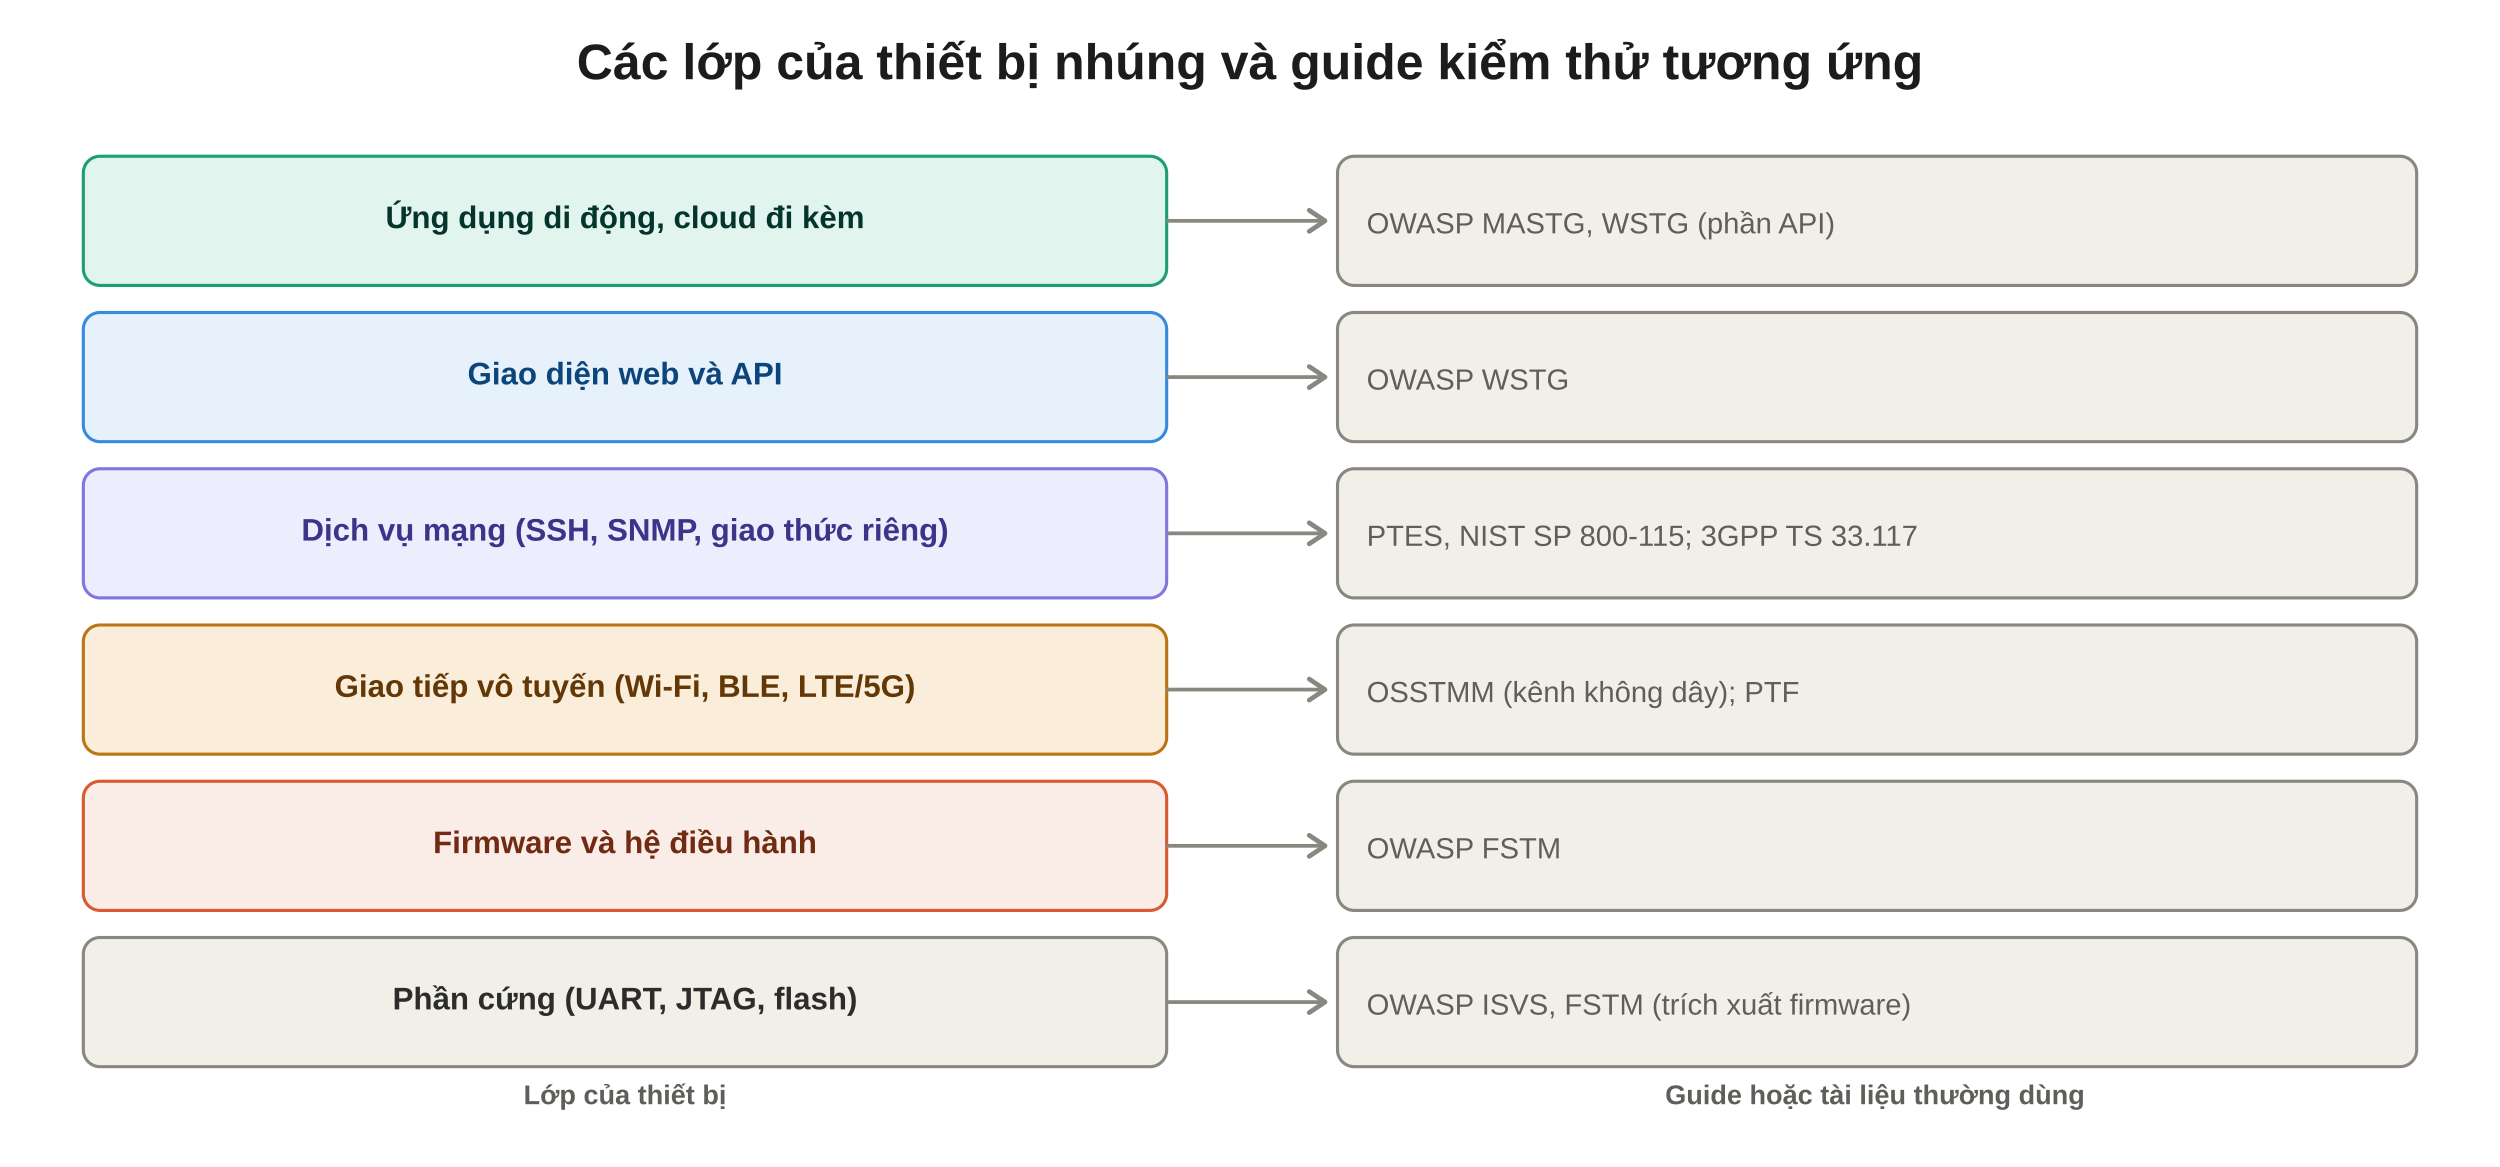
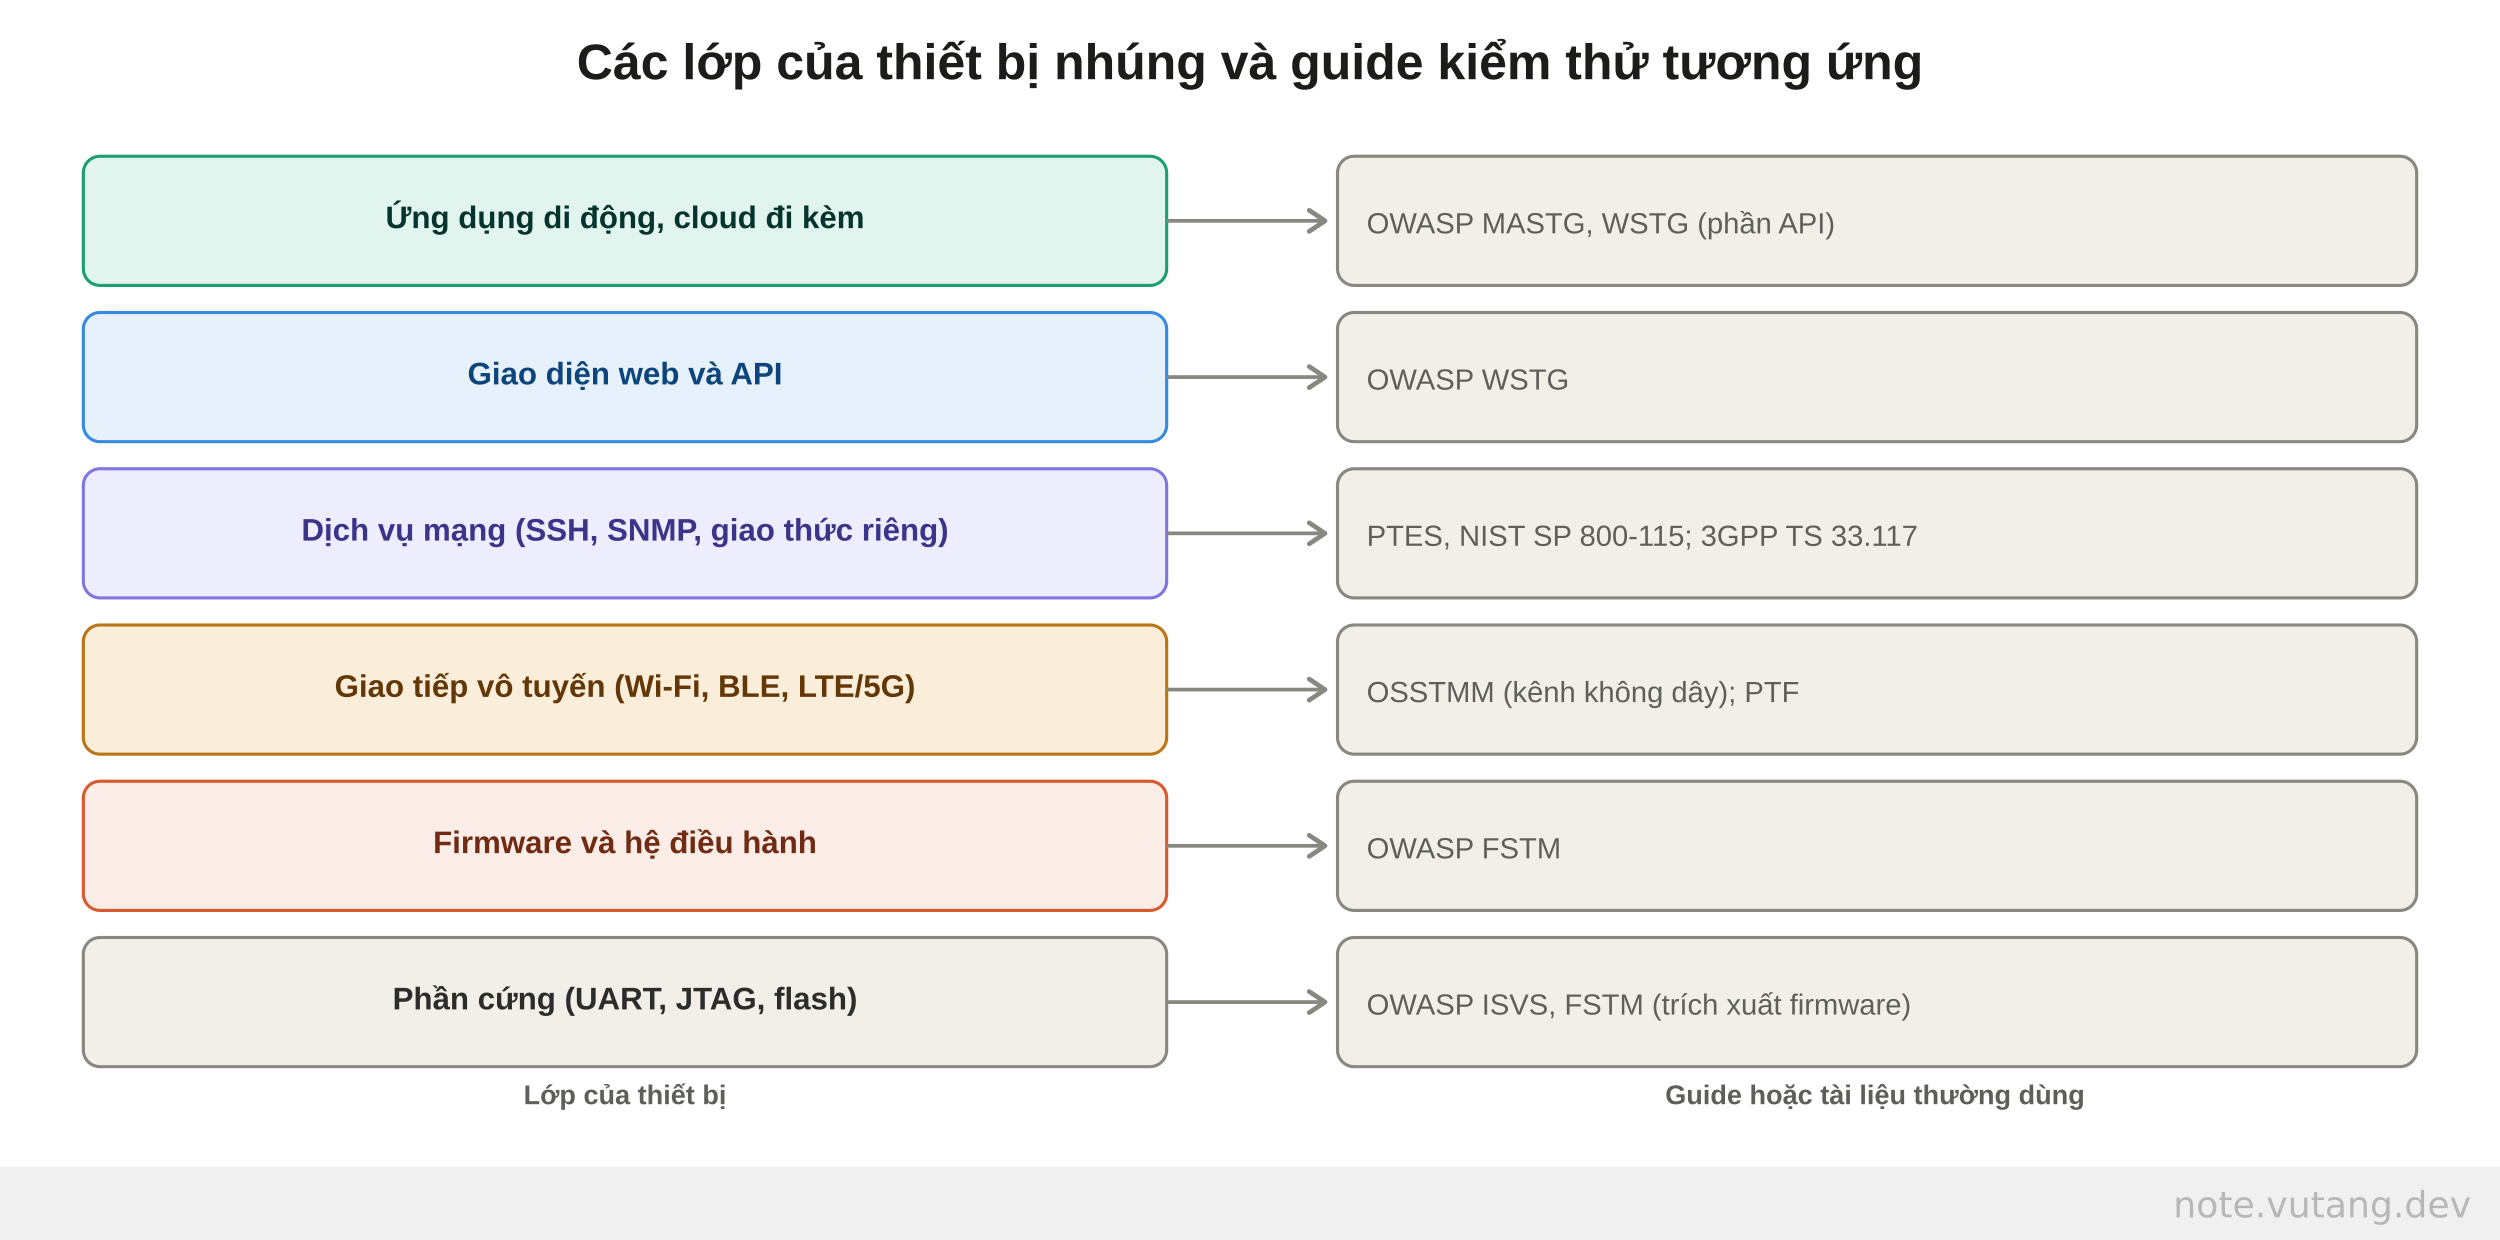
- <svg xmlns="http://www.w3.org/2000/svg" width="1200" height="560" viewBox="0 0 1200 560" font-family="Arial, Helvetica, sans-serif">
+ <svg xmlns="http://www.w3.org/2000/svg" width="1200" height="594.74" viewBox="0 0 1200 594.74" font-family="Arial, Helvetica, sans-serif">
  <defs>
    <marker id="arrow" viewBox="0 0 10 10" refX="8" refY="5" markerWidth="7" markerHeight="7" orient="auto-start-reverse">
      <path d="M2 1L8 5L2 9" fill="none" stroke="#888780" stroke-width="1.8" stroke-linecap="round" stroke-linejoin="round" />
    </marker>
  </defs>
  <rect width="1200" height="560" fill="#ffffff" />
  <text x="600.0" y="38" font-size="24" font-weight="700" fill="#1c1c1a" text-anchor="middle">Các lớp của thiết bị nhúng và guide kiểm thử tương ứng</text>
  <rect x="40" y="75" width="520" height="62" rx="8" fill="#E1F5EE" stroke="#1D9E75" stroke-width="1.5" />
  <text x="300.0" y="109.5" font-size="15" font-weight="700" fill="#04342C" text-anchor="middle">Ứng dụng di động, cloud đi kèm</text>
  <line x1="560" y1="106" x2="636" y2="106" stroke="#888780" stroke-width="1.8" marker-end="url(#arrow)" />
  <rect x="642" y="75" width="518" height="62" rx="8" fill="#F1EFE8" stroke="#888780" stroke-width="1.5" />
  <text x="656" y="112.0" font-size="14" fill="#5F5E5A" text-anchor="start">OWASP MASTG, WSTG (phần API)</text>
  <rect x="40" y="150" width="520" height="62" rx="8" fill="#E6F1FB" stroke="#378ADD" stroke-width="1.5" />
  <text x="300.0" y="184.5" font-size="15" font-weight="700" fill="#0C447C" text-anchor="middle">Giao diện web và API</text>
  <line x1="560" y1="181" x2="636" y2="181" stroke="#888780" stroke-width="1.8" marker-end="url(#arrow)" />
  <rect x="642" y="150" width="518" height="62" rx="8" fill="#F1EFE8" stroke="#888780" stroke-width="1.5" />
  <text x="656" y="187.0" font-size="14" fill="#5F5E5A" text-anchor="start">OWASP WSTG</text>
  <rect x="40" y="225" width="520" height="62" rx="8" fill="#EEEDFE" stroke="#7F77DD" stroke-width="1.5" />
  <text x="300.0" y="259.5" font-size="15" font-weight="700" fill="#3C3489" text-anchor="middle">Dịch vụ mạng (SSH, SNMP, giao thức riêng)</text>
  <line x1="560" y1="256" x2="636" y2="256" stroke="#888780" stroke-width="1.8" marker-end="url(#arrow)" />
  <rect x="642" y="225" width="518" height="62" rx="8" fill="#F1EFE8" stroke="#888780" stroke-width="1.5" />
  <text x="656" y="262.0" font-size="14" fill="#5F5E5A" text-anchor="start">PTES, NIST SP 800-115; 3GPP TS 33.117</text>
  <rect x="40" y="300" width="520" height="62" rx="8" fill="#FAEEDA" stroke="#BA7517" stroke-width="1.5" />
  <text x="300.0" y="334.5" font-size="15" font-weight="700" fill="#633806" text-anchor="middle">Giao tiếp vô tuyến (Wi-Fi, BLE, LTE/5G)</text>
  <line x1="560" y1="331" x2="636" y2="331" stroke="#888780" stroke-width="1.8" marker-end="url(#arrow)" />
  <rect x="642" y="300" width="518" height="62" rx="8" fill="#F1EFE8" stroke="#888780" stroke-width="1.5" />
  <text x="656" y="337.0" font-size="14" fill="#5F5E5A" text-anchor="start">OSSTMM (kênh không dây); PTF</text>
  <rect x="40" y="375" width="520" height="62" rx="8" fill="#FAECE7" stroke="#D85A30" stroke-width="1.5" />
  <text x="300.0" y="409.5" font-size="15" font-weight="700" fill="#712B13" text-anchor="middle">Firmware và hệ điều hành</text>
  <line x1="560" y1="406" x2="636" y2="406" stroke="#888780" stroke-width="1.8" marker-end="url(#arrow)" />
  <rect x="642" y="375" width="518" height="62" rx="8" fill="#F1EFE8" stroke="#888780" stroke-width="1.5" />
  <text x="656" y="412.0" font-size="14" fill="#5F5E5A" text-anchor="start">OWASP FSTM</text>
  <rect x="40" y="450" width="520" height="62" rx="8" fill="#F1EFE8" stroke="#888780" stroke-width="1.5" />
  <text x="300.0" y="484.5" font-size="15" font-weight="700" fill="#2C2C2A" text-anchor="middle">Phần cứng (UART, JTAG, flash)</text>
  <line x1="560" y1="481" x2="636" y2="481" stroke="#888780" stroke-width="1.8" marker-end="url(#arrow)" />
  <rect x="642" y="450" width="518" height="62" rx="8" fill="#F1EFE8" stroke="#888780" stroke-width="1.5" />
  <text x="656" y="487.0" font-size="14" fill="#5F5E5A" text-anchor="start">OWASP ISVS, FSTM (trích xuất firmware)</text>
  <text x="300" y="530" font-size="13" font-weight="700" fill="#5F5E5A" text-anchor="middle">Lớp của thiết bị</text>
  <text x="900" y="530" font-size="13" font-weight="700" fill="#5F5E5A" text-anchor="middle">Guide hoặc tài liệu thường dùng</text>
+   <text id="wm" x="1186.11" y="584.32" text-anchor="end" font-size="17.37" font-family="DejaVu Sans, sans-serif" style="fill:#888;fill-opacity:0.55">note.vutang.dev</text>
</svg>
